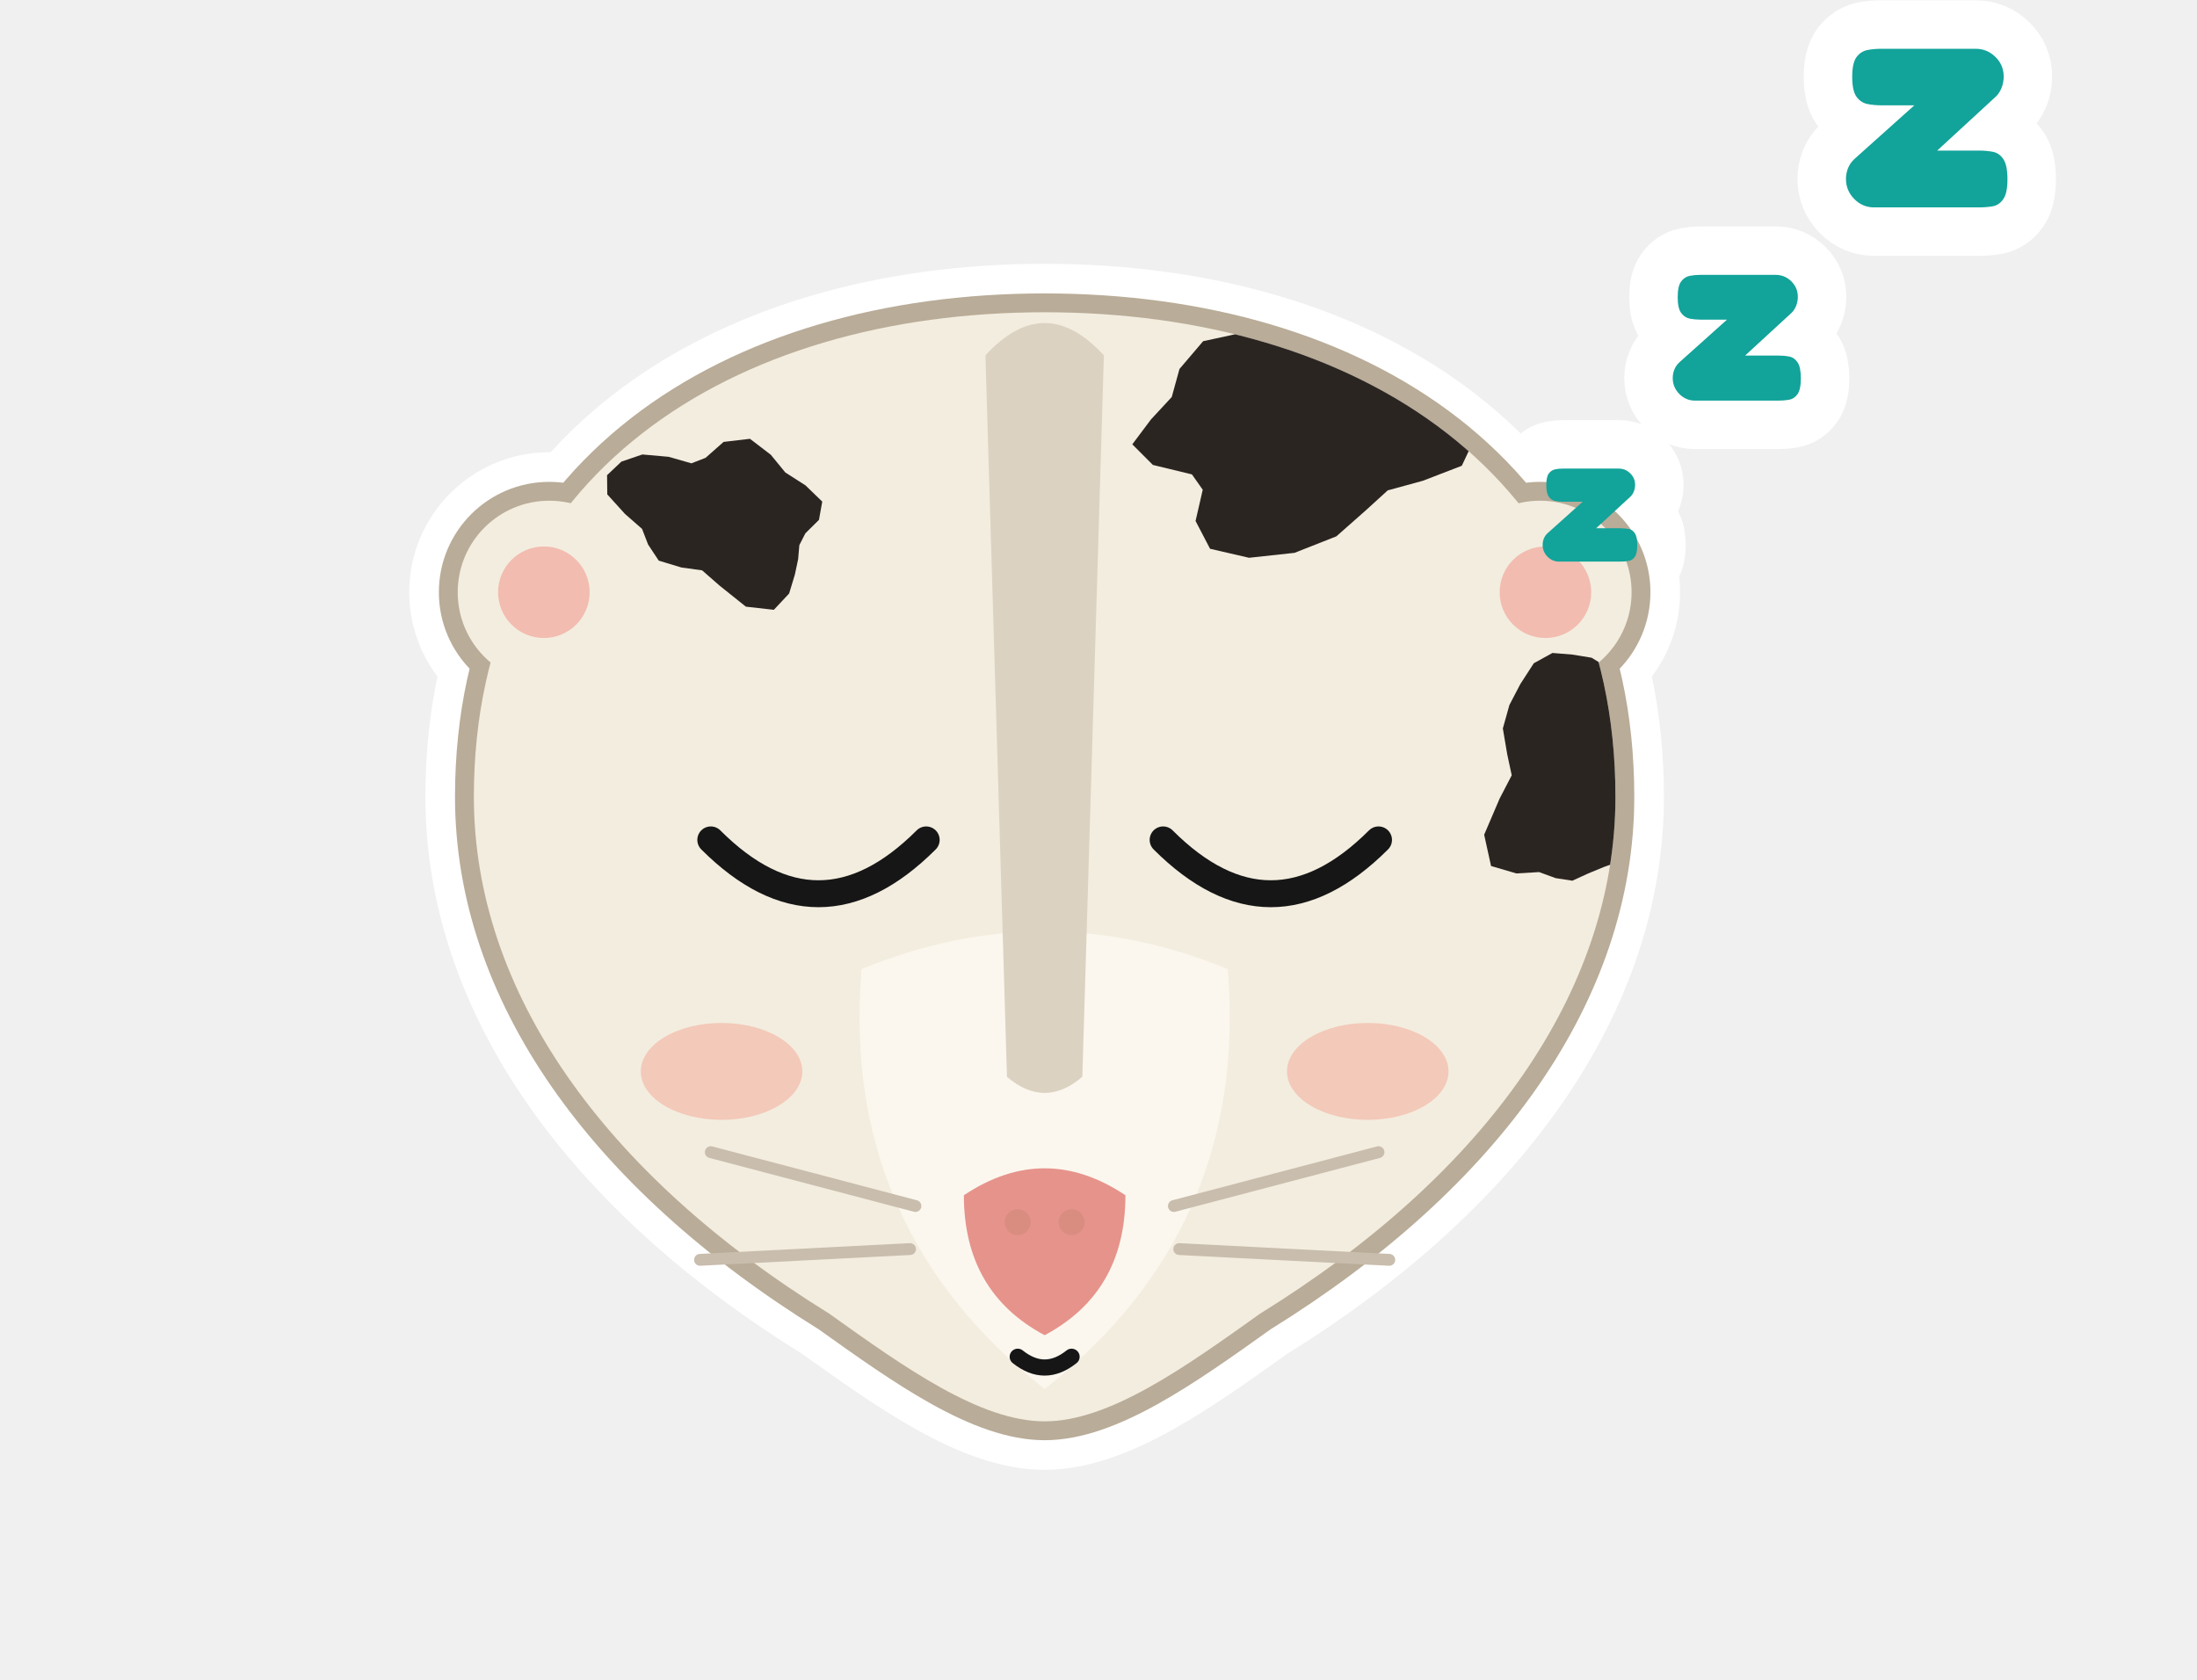
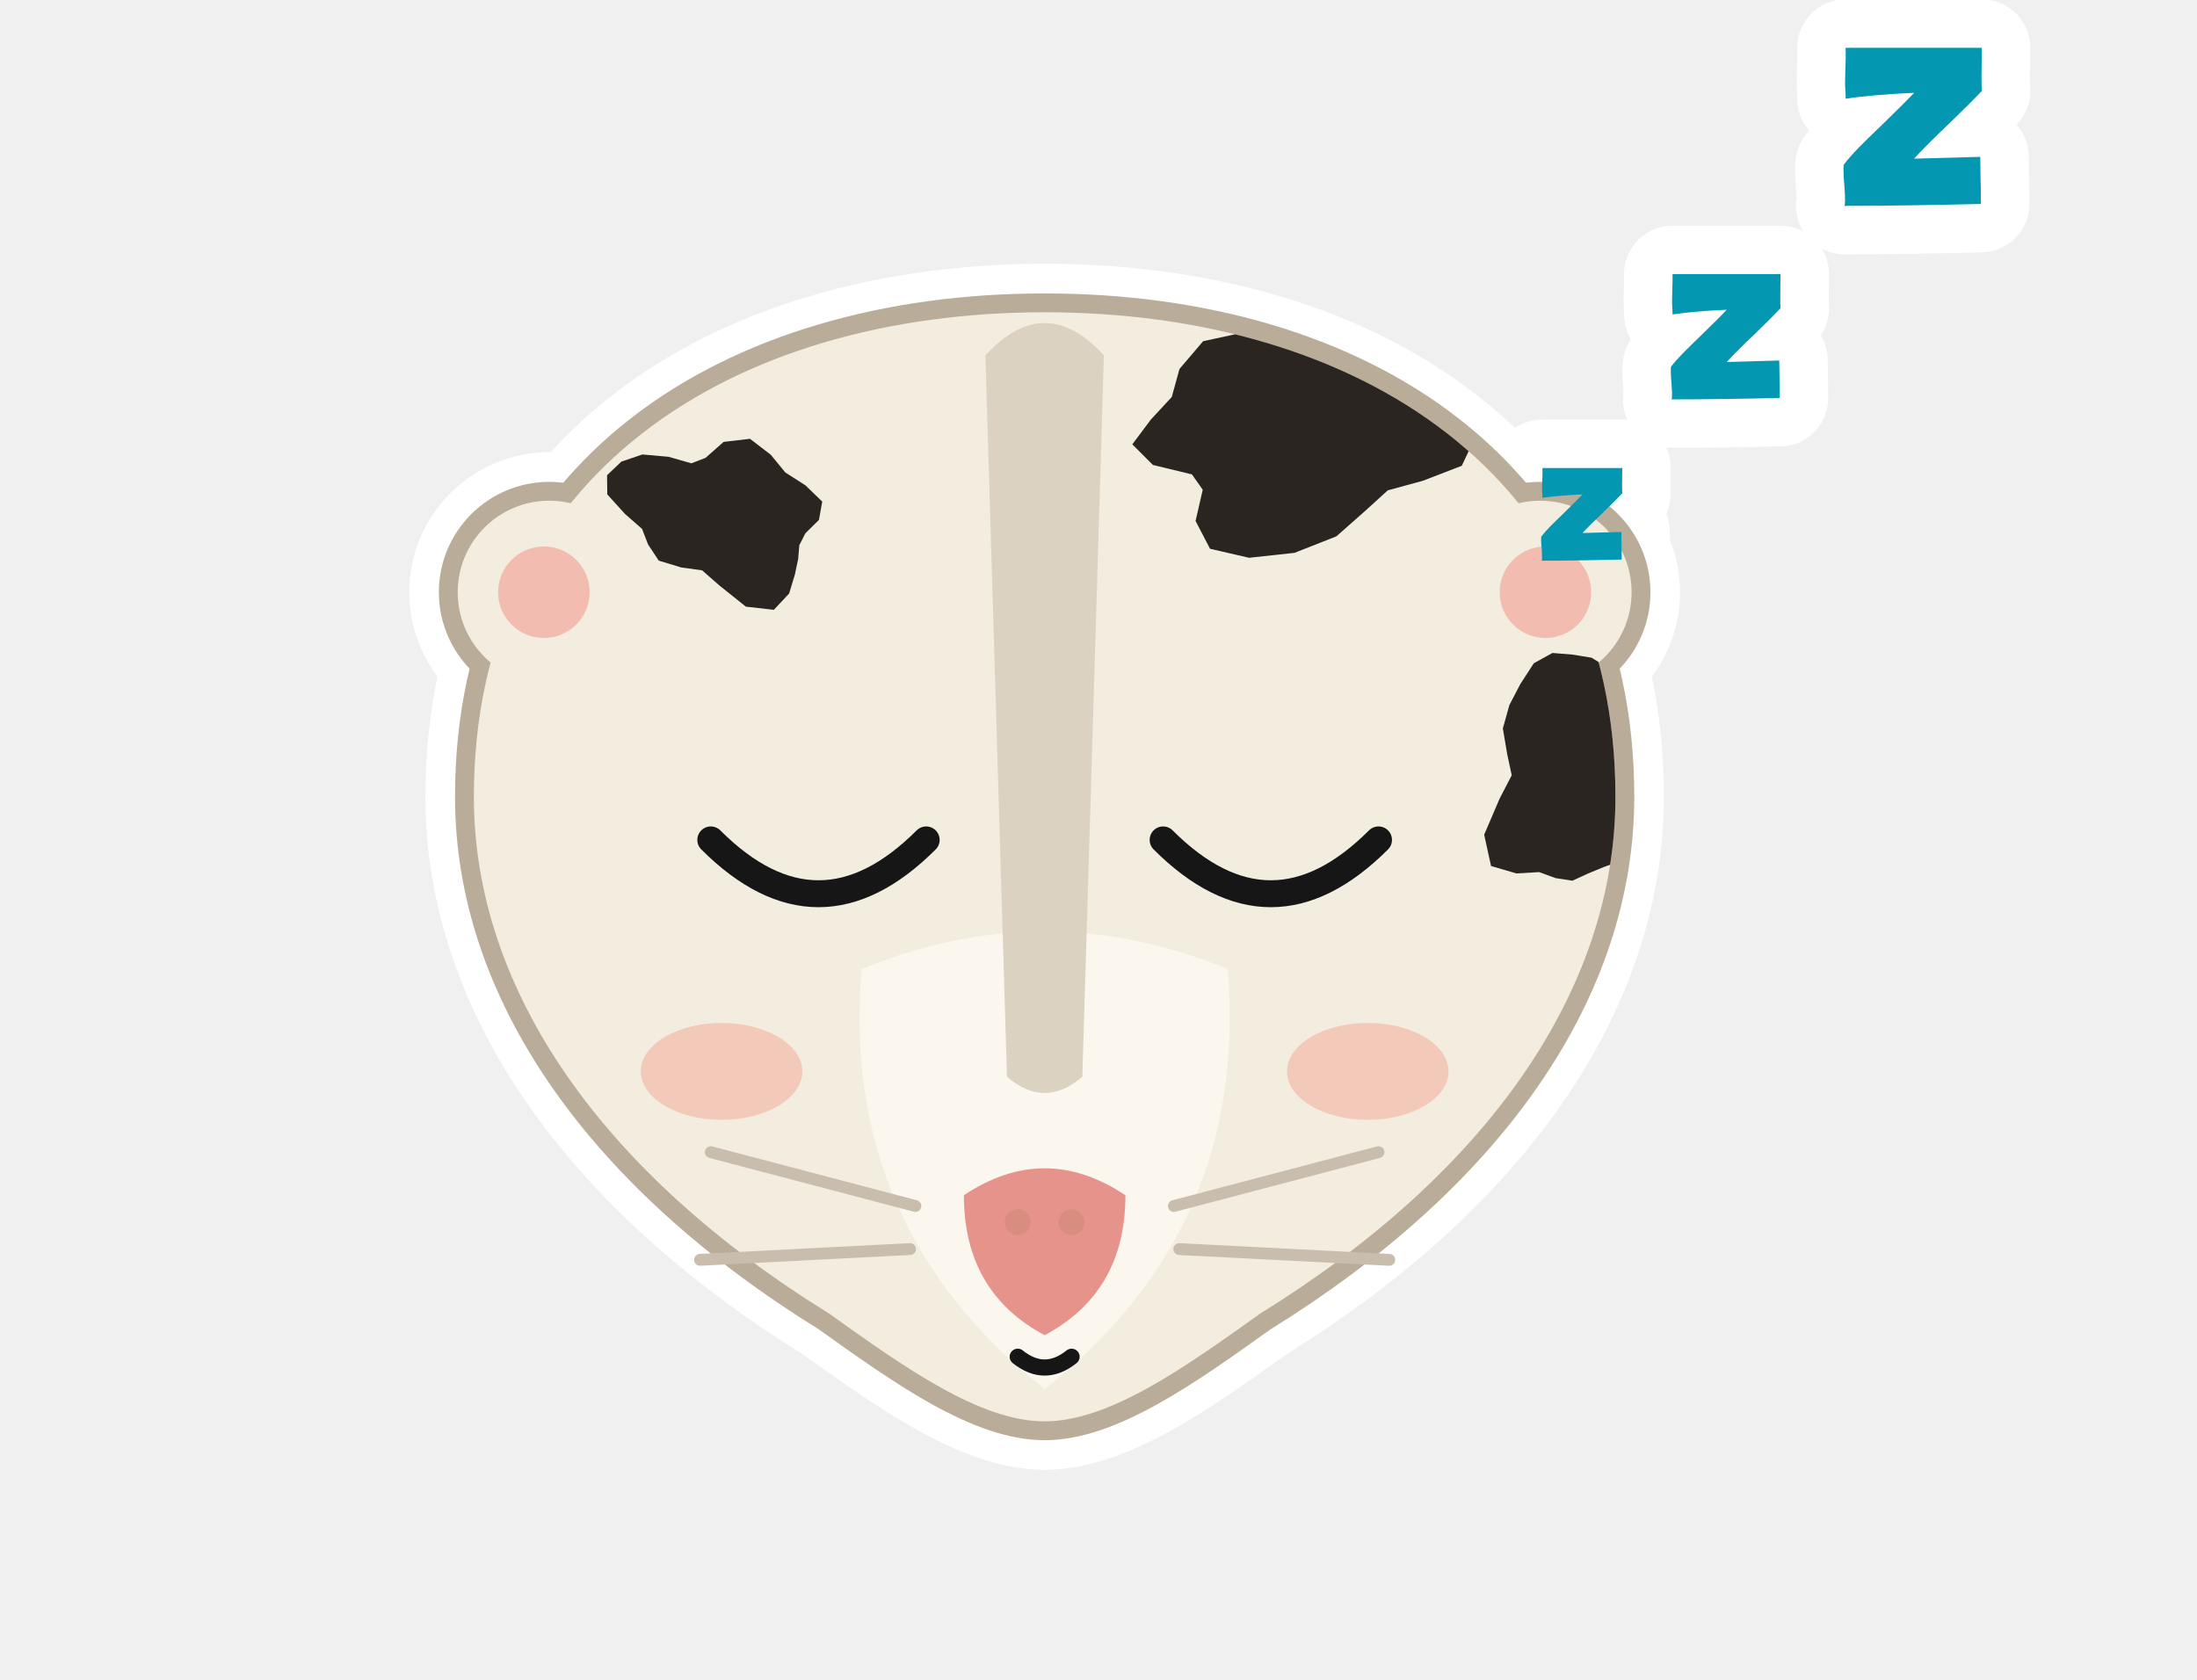
<svg xmlns="http://www.w3.org/2000/svg" viewBox="6 6 408 312" width="408" height="312">
  <g fill="#FFFFFF" stroke="#FFFFFF" stroke-width="18" stroke-linejoin="round" stroke-linecap="round">
    <g>
      <path d="M94 154C94 94 142 64 200 64C258 64 306 94 306 154C306 190 282 224 240 250C226 260 212 270 200 270C188 270 174 260 160 250C118 224 94 190 94 154Z" />
      <path d="M91 116a17 17 0 1 0 34 0a17 17 0 1 0 -34 0Z" />
      <path d="M275 116a17 17 0 1 0 34 0a17 17 0 1 0 -34 0Z" />
    </g>
-     <path d="M306.96 110.31L295.54 110.31Q294.28 110.31 293.38 109.39Q292.48 108.47 292.48 107.21L292.48 107.21Q292.48 106.60 292.70 106.04Q292.92 105.48 293.39 105.04L293.39 105.04L299.92 99.19L296.28 99.19Q295.54 99.19 294.82 99.05Q294.11 98.92 293.63 98.27Q293.16 97.62 293.16 96.09L293.16 96.09Q293.16 94.56 293.63 93.94Q294.11 93.31 294.82 93.17Q295.54 93.03 296.28 93.03L296.28 93.03L306.59 93.03Q307.84 93.03 308.75 93.92Q309.65 94.80 309.65 96.06L309.65 96.06Q309.65 96.71 309.41 97.30Q309.17 97.90 308.76 98.27L308.76 98.27L302.40 104.12L306.99 104.12Q307.78 104.12 308.47 104.25Q309.17 104.39 309.61 105.05Q310.05 105.72 310.05 107.25L310.05 107.25Q310.05 108.78 309.60 109.42Q309.14 110.07 308.44 110.19Q307.74 110.31 306.96 110.31L306.96 110.31Z" />
-     <path d="M336.24 80.41L320.78 80.41Q319.08 80.41 317.86 79.17Q316.64 77.93 316.64 76.23L316.64 76.23Q316.64 75.40 316.94 74.64Q317.24 73.88 317.89 73.28L317.89 73.28L326.72 65.37L321.80 65.37Q320.78 65.37 319.82 65.19Q318.85 65.00 318.21 64.13Q317.56 63.26 317.56 61.19L317.56 61.19Q317.56 59.12 318.21 58.27Q318.85 57.41 319.82 57.23Q320.78 57.05 321.80 57.05L321.80 57.05L335.73 57.05Q337.44 57.05 338.65 58.24Q339.87 59.44 339.87 61.14L339.87 61.14Q339.87 62.01 339.55 62.82Q339.23 63.62 338.68 64.13L338.68 64.13L330.08 72.04L336.29 72.04Q337.34 72.04 338.29 72.23Q339.23 72.41 339.83 73.31Q340.43 74.20 340.43 76.27L340.43 76.27Q340.43 78.34 339.81 79.22Q339.18 80.09 338.24 80.25Q337.30 80.41 336.24 80.41L336.24 80.41Z" />
-     <path d="M373.52 44.52L354.03 44.52Q351.89 44.52 350.35 42.96Q348.81 41.39 348.81 39.24L348.81 39.24Q348.81 38.20 349.19 37.24Q349.57 36.29 350.38 35.53L350.38 35.53L361.51 25.56L355.31 25.56Q354.03 25.56 352.81 25.32Q351.60 25.09 350.78 23.99Q349.97 22.89 349.97 20.28L349.97 20.28Q349.97 17.67 350.78 16.59Q351.60 15.52 352.81 15.29Q354.03 15.06 355.31 15.06L355.31 15.06L372.88 15.06Q375.03 15.06 376.56 16.57Q378.10 18.07 378.10 20.22L378.10 20.22Q378.10 21.32 377.70 22.34Q377.29 23.35 376.59 23.99L376.59 23.99L365.75 33.97L373.58 33.97Q374.91 33.97 376.10 34.20Q377.29 34.43 378.04 35.56Q378.80 36.69 378.80 39.30L378.80 39.30Q378.80 41.91 378.01 43.01Q377.23 44.12 376.04 44.32Q374.85 44.52 373.52 44.52L373.52 44.52Z" />
+     <path d="M307.27 92.93L307.23 95.99Q307.23 97.22 307.27 97.62L307.27 97.62Q306.18 98.78 303.80 101.09L303.80 101.09Q301.08 103.68 299.89 105.00L299.89 105.00L307.10 104.80L307.13 107.28Q307.16 108.03 307.16 109.93L307.16 109.93Q298.80 110.14 292.31 110.14L292.31 110.14Q292.37 110 292.37 109.49L292.37 109.49Q292.37 109.05 292.31 107.96L292.31 107.96Q292.20 107.04 292.20 106.23L292.20 106.23Q292.20 105.82 292.24 105.65L292.24 105.65Q292.88 104.80 293.87 103.80Q294.86 102.79 296.49 101.23L296.49 101.23Q299.17 98.61 299.89 97.83L299.89 97.83Q295.33 98.03 292.44 98.47L292.44 98.47L292.44 98.13Q292.37 97.11 292.37 96.84L292.37 96.84L292.41 95.24Q292.48 93.75 292.44 92.93L292.44 92.93L298.02 92.93L306.96 92.93L307.27 92.93Z" />
+     <path d="M336.65 56.91L336.61 61.05Q336.61 62.70 336.65 63.26L336.65 63.26Q335.18 64.82 331.96 67.95L331.96 67.95Q328.28 71.44 326.67 73.24L326.67 73.24L336.42 72.96L336.47 76.32Q336.52 77.33 336.52 79.91L336.52 79.91Q325.20 80.18 316.41 80.18L316.41 80.18Q316.51 80 316.51 79.31L316.51 79.31Q316.51 78.71 316.41 77.24L316.41 77.24Q316.28 76.00 316.28 74.89L316.28 74.89Q316.28 74.34 316.32 74.11L316.32 74.11Q317.20 72.96 318.53 71.61Q319.86 70.25 322.07 68.13L322.07 68.13Q325.71 64.59 326.67 63.53L326.67 63.53Q320.51 63.81 316.60 64.41L316.60 64.41L316.60 63.95Q316.51 62.57 316.51 62.20L316.51 62.20L316.55 60.04Q316.64 58.01 316.60 56.91L316.60 56.91L324.14 56.91L336.24 56.91L336.65 56.91Z" />
+     <path d="M374.04 14.88L373.98 20.10Q373.98 22.19 374.04 22.89L374.04 22.89Q372.19 24.86 368.13 28.80L368.13 28.80Q363.49 33.21 361.46 35.47L361.46 35.47L373.75 35.13L373.81 39.36Q373.87 40.64 373.87 43.88L373.87 43.88Q359.60 44.23 348.52 44.23L348.52 44.23Q348.64 44 348.64 43.13L348.64 43.13Q348.64 42.38 348.52 40.52L348.52 40.52Q348.35 38.95 348.35 37.56L348.35 37.56Q348.35 36.87 348.41 36.58L348.41 36.58Q349.51 35.13 351.19 33.41Q352.87 31.70 355.66 29.04L355.66 29.04Q360.24 24.57 361.46 23.24L361.46 23.24Q353.68 23.58 348.75 24.34L348.75 24.34L348.75 23.76Q348.64 22.02 348.64 21.55L348.64 21.55L348.70 18.83Q348.81 16.28 348.75 14.88L348.75 14.88L358.27 14.88L373.52 14.88L374.04 14.88Z" />
  </g>
  <g>
    <path d="M94 154C94 94 142 64 200 64C258 64 306 94 306 154C306 190 282 224 240 250C226 260 212 270 200 270C188 270 174 260 160 250C118 224 94 190 94 154Z" fill="#B9AC98" stroke="#B9AC98" stroke-width="7" stroke-linejoin="round" />
    <path d="M91 116a17 17 0 1 0 34 0a17 17 0 1 0 -34 0Z" fill="#B9AC98" stroke="#B9AC98" stroke-width="7" stroke-linejoin="round" />
    <path d="M275 116a17 17 0 1 0 34 0a17 17 0 1 0 -34 0Z" fill="#B9AC98" stroke="#B9AC98" stroke-width="7" stroke-linejoin="round" />
    <path d="M94 154C94 94 142 64 200 64C258 64 306 94 306 154C306 190 282 224 240 250C226 260 212 270 200 270C188 270 174 260 160 250C118 224 94 190 94 154Z" fill="#F3EDDF" />
    <path d="M91 116a17 17 0 1 0 34 0a17 17 0 1 0 -34 0Z" fill="#F3EDDF" />
    <path d="M275 116a17 17 0 1 0 34 0a17 17 0 1 0 -34 0Z" fill="#F3EDDF" />
    <circle cx="107" cy="116" r="8.5" fill="#F2BCB0" />
    <circle cx="293" cy="116" r="8.5" fill="#F2BCB0" />
    <defs>
      <clipPath id="h69">
        <path d="M94 154C94 94 142 64 200 64C258 64 306 94 306 154C306 190 282 224 240 250C226 260 212 270 200 270C188 270 174 260 160 250C118 224 94 190 94 154Z" />
      </clipPath>
    </defs>
    <g clip-path="url(#h69)">
      <path d="M283.43 86L278.89 89.91L278.5 94.15L275.51 98.08L267.87 99.3L261.11 99.69L256.34 102.48L250 106.06L241.76 107.44L233.31 106.58L226.58 103.44L225.02 97.83L227.53 92.43L226.16 89.23L219.43 86L216.49 81.46L220.84 77.66L225.48 74.39L227.97 69.59L233.34 65.46L242.09 65.43L250 68.06L256 70.4L261.08 72.34L266.48 73.73L275.06 74.14L285.19 75.94L288.56 80.77Z" fill="#2B2522" transform="rotate(-12 250 86)" />
      <path d="M155.37 102L156.05 104.51L156.46 107.42L156.66 111.09L155.03 114.9L149.95 116.13L144.05 114.14L140 112.57L136.2 113.39L131.82 113.63L128.93 111.49L126.89 109.15L122.95 107.62L118.63 105.34L117.37 102L119.01 98.72L122.22 96.14L126.95 94.88L131.34 94.57L133.46 92.71L135.59 88.79L140 86.57L144.66 88.04L148.3 90.2L152.63 91.17L156.6 92.94L157.19 96.34L155.67 99.55Z" fill="#2B2522" transform="rotate(20 140 102)" />
      <path d="M316.74 150L315.16 155.48L312.12 159.52L309.76 163.13L307.05 165.88L303.86 167.03L300.97 168.22L298 169.58L294.89 169.1L291.82 167.98L287.61 168.23L282.9 166.85L281.62 161.04L284.5 154.31L286.74 150L285.91 146.14L285.09 141.3L286.31 136.94L288.34 133.05L290.84 129.19L294.3 127.28L298 127.58L301.56 128.16L304.83 130.14L306.32 135.4L306.36 140.67L308.65 142.82L313.75 144.97Z" fill="#2B2522" transform="rotate(0 298 150)" />
    </g>
    <path d="M166 186Q200 172 234 186Q238 234 200 264Q162 234 166 186Z" fill="#FBF7EE" />
    <path d="M189 72Q200 60 211 72L207 206Q200 212 193 206Z" fill="#DCD2C2" />
    <path d="M185 228Q200 218 215 228Q215 246 200 254Q185 246 185 228Z" fill="#E6938B" />
    <circle cx="195" cy="233" r="2.4" fill="#D98C80" />
    <circle cx="205" cy="233" r="2.4" fill="#D98C80" />
    <path d="M195 258Q200 262 205 258" fill="none" stroke="#161616" stroke-width="3" stroke-linecap="round" />
    <path d="M176 230L138 220M175 238L136 240" fill="none" stroke="#C9BDAD" stroke-width="2.2" stroke-linecap="round" />
    <path d="M224 230L262 220M225 238L264 240" fill="none" stroke="#C9BDAD" stroke-width="2.2" stroke-linecap="round" />
    <ellipse cx="140" cy="205" rx="15" ry="9" fill="#F3A694" opacity="0.5" />
    <ellipse cx="260" cy="205" rx="15" ry="9" fill="#F3A694" opacity="0.5" />
    <path d="M138 162Q158 182 178 162" fill="none" stroke="#161616" stroke-width="5" stroke-linecap="round" />
    <path d="M222 162Q242 182 262 162" fill="none" stroke="#161616" stroke-width="5" stroke-linecap="round" />
  </g>
-   <path d="M306.96 110.31L295.54 110.31Q294.28 110.31 293.38 109.39Q292.48 108.47 292.48 107.21L292.48 107.21Q292.48 106.60 292.70 106.04Q292.92 105.48 293.39 105.04L293.39 105.04L299.92 99.19L296.28 99.19Q295.54 99.19 294.82 99.05Q294.11 98.92 293.63 98.27Q293.16 97.62 293.16 96.09L293.16 96.09Q293.16 94.56 293.63 93.94Q294.11 93.31 294.82 93.17Q295.54 93.03 296.28 93.03L296.28 93.03L306.59 93.03Q307.84 93.03 308.75 93.92Q309.65 94.80 309.65 96.06L309.65 96.06Q309.65 96.71 309.41 97.30Q309.17 97.90 308.76 98.27L308.76 98.27L302.40 104.12L306.99 104.12Q307.78 104.12 308.47 104.25Q309.17 104.39 309.61 105.05Q310.05 105.72 310.05 107.25L310.05 107.25Q310.05 108.78 309.60 109.42Q309.14 110.07 308.44 110.19Q307.74 110.31 306.96 110.31L306.96 110.31Z" fill="#12A39A" />
-   <path d="M336.24 80.41L320.78 80.41Q319.08 80.41 317.86 79.17Q316.64 77.93 316.64 76.23L316.64 76.23Q316.64 75.40 316.94 74.64Q317.24 73.88 317.89 73.28L317.89 73.28L326.72 65.37L321.80 65.37Q320.78 65.37 319.82 65.19Q318.85 65.00 318.21 64.13Q317.56 63.26 317.56 61.19L317.56 61.19Q317.56 59.12 318.21 58.27Q318.85 57.41 319.82 57.23Q320.78 57.05 321.80 57.05L321.80 57.05L335.73 57.05Q337.44 57.05 338.65 58.24Q339.87 59.44 339.87 61.14L339.87 61.14Q339.87 62.01 339.55 62.82Q339.23 63.62 338.68 64.13L338.68 64.13L330.08 72.04L336.29 72.04Q337.34 72.04 338.29 72.23Q339.23 72.41 339.83 73.31Q340.43 74.20 340.43 76.27L340.43 76.27Q340.43 78.34 339.81 79.22Q339.18 80.09 338.24 80.25Q337.30 80.41 336.24 80.41L336.24 80.41Z" fill="#12A39A" />
-   <path d="M373.52 44.52L354.03 44.52Q351.89 44.52 350.35 42.96Q348.81 41.39 348.81 39.24L348.81 39.24Q348.81 38.20 349.19 37.24Q349.57 36.29 350.38 35.53L350.38 35.53L361.51 25.56L355.31 25.56Q354.03 25.56 352.81 25.32Q351.60 25.09 350.78 23.99Q349.97 22.89 349.97 20.28L349.97 20.28Q349.97 17.67 350.78 16.59Q351.60 15.52 352.81 15.29Q354.03 15.06 355.31 15.06L355.31 15.06L372.88 15.06Q375.03 15.06 376.56 16.57Q378.10 18.07 378.10 20.22L378.10 20.22Q378.10 21.32 377.70 22.34Q377.29 23.35 376.59 23.99L376.59 23.99L365.75 33.97L373.58 33.97Q374.91 33.97 376.10 34.20Q377.29 34.43 378.04 35.56Q378.80 36.69 378.80 39.30L378.80 39.30Q378.80 41.91 378.01 43.01Q377.23 44.12 376.04 44.32Q374.85 44.52 373.52 44.52L373.52 44.52Z" fill="#12A39A" />
+   <path d="M307.27 92.93L307.23 95.99Q307.23 97.22 307.27 97.62L307.27 97.62Q306.18 98.78 303.80 101.09L303.80 101.09Q301.08 103.68 299.89 105.00L299.89 105.00L307.10 104.80L307.13 107.28Q307.16 108.03 307.16 109.93L307.16 109.93Q298.80 110.14 292.31 110.14L292.31 110.14Q292.37 110 292.37 109.49L292.37 109.49Q292.37 109.05 292.31 107.96L292.31 107.96Q292.20 107.04 292.20 106.23L292.20 106.23Q292.20 105.82 292.24 105.65L292.24 105.65Q292.88 104.80 293.87 103.80Q294.86 102.79 296.49 101.23L296.49 101.23Q299.17 98.61 299.89 97.83L299.89 97.83Q295.33 98.03 292.44 98.47L292.44 98.47L292.44 98.13Q292.37 97.11 292.37 96.84L292.37 96.84L292.41 95.24Q292.48 93.75 292.44 92.93L292.44 92.93L298.02 92.93L306.96 92.93L307.27 92.93Z" fill="#0497B2" />
+   <path d="M336.65 56.91L336.61 61.05Q336.61 62.70 336.65 63.26L336.65 63.26Q335.18 64.82 331.96 67.95L331.96 67.95Q328.28 71.44 326.67 73.24L326.67 73.24L336.42 72.96L336.47 76.32Q336.52 77.33 336.52 79.91L336.52 79.91Q325.20 80.18 316.41 80.18L316.41 80.18Q316.51 80 316.51 79.31L316.51 79.31Q316.51 78.71 316.41 77.24L316.41 77.24Q316.28 76.00 316.28 74.89L316.28 74.89Q316.28 74.34 316.32 74.11L316.32 74.11Q317.20 72.96 318.53 71.61Q319.86 70.25 322.07 68.13L322.07 68.13Q325.71 64.59 326.67 63.53L326.67 63.53Q320.51 63.81 316.60 64.41L316.60 64.41L316.60 63.95Q316.51 62.57 316.51 62.20L316.51 62.20L316.55 60.04Q316.64 58.01 316.60 56.91L316.60 56.91L324.14 56.91L336.24 56.91L336.65 56.91Z" fill="#0497B2" />
+   <path d="M374.04 14.88L373.98 20.10Q373.98 22.19 374.04 22.89L374.04 22.89Q372.19 24.86 368.13 28.80L368.13 28.80Q363.49 33.21 361.46 35.47L361.46 35.47L373.75 35.13L373.81 39.36Q373.87 40.64 373.87 43.88L373.87 43.88Q359.60 44.23 348.52 44.23L348.52 44.23Q348.64 44 348.64 43.13L348.64 43.13Q348.64 42.38 348.52 40.52L348.52 40.52Q348.35 38.95 348.35 37.56L348.35 37.56Q348.35 36.87 348.41 36.58L348.41 36.58Q349.51 35.13 351.19 33.41Q352.87 31.70 355.66 29.04L355.66 29.04Q360.24 24.57 361.46 23.24L361.46 23.24Q353.68 23.58 348.75 24.34L348.75 24.34L348.75 23.76Q348.64 22.02 348.64 21.55L348.64 21.55L348.70 18.83Q348.81 16.28 348.75 14.88L348.75 14.88L358.27 14.88L373.52 14.88L374.04 14.88Z" fill="#0497B2" />
</svg>
